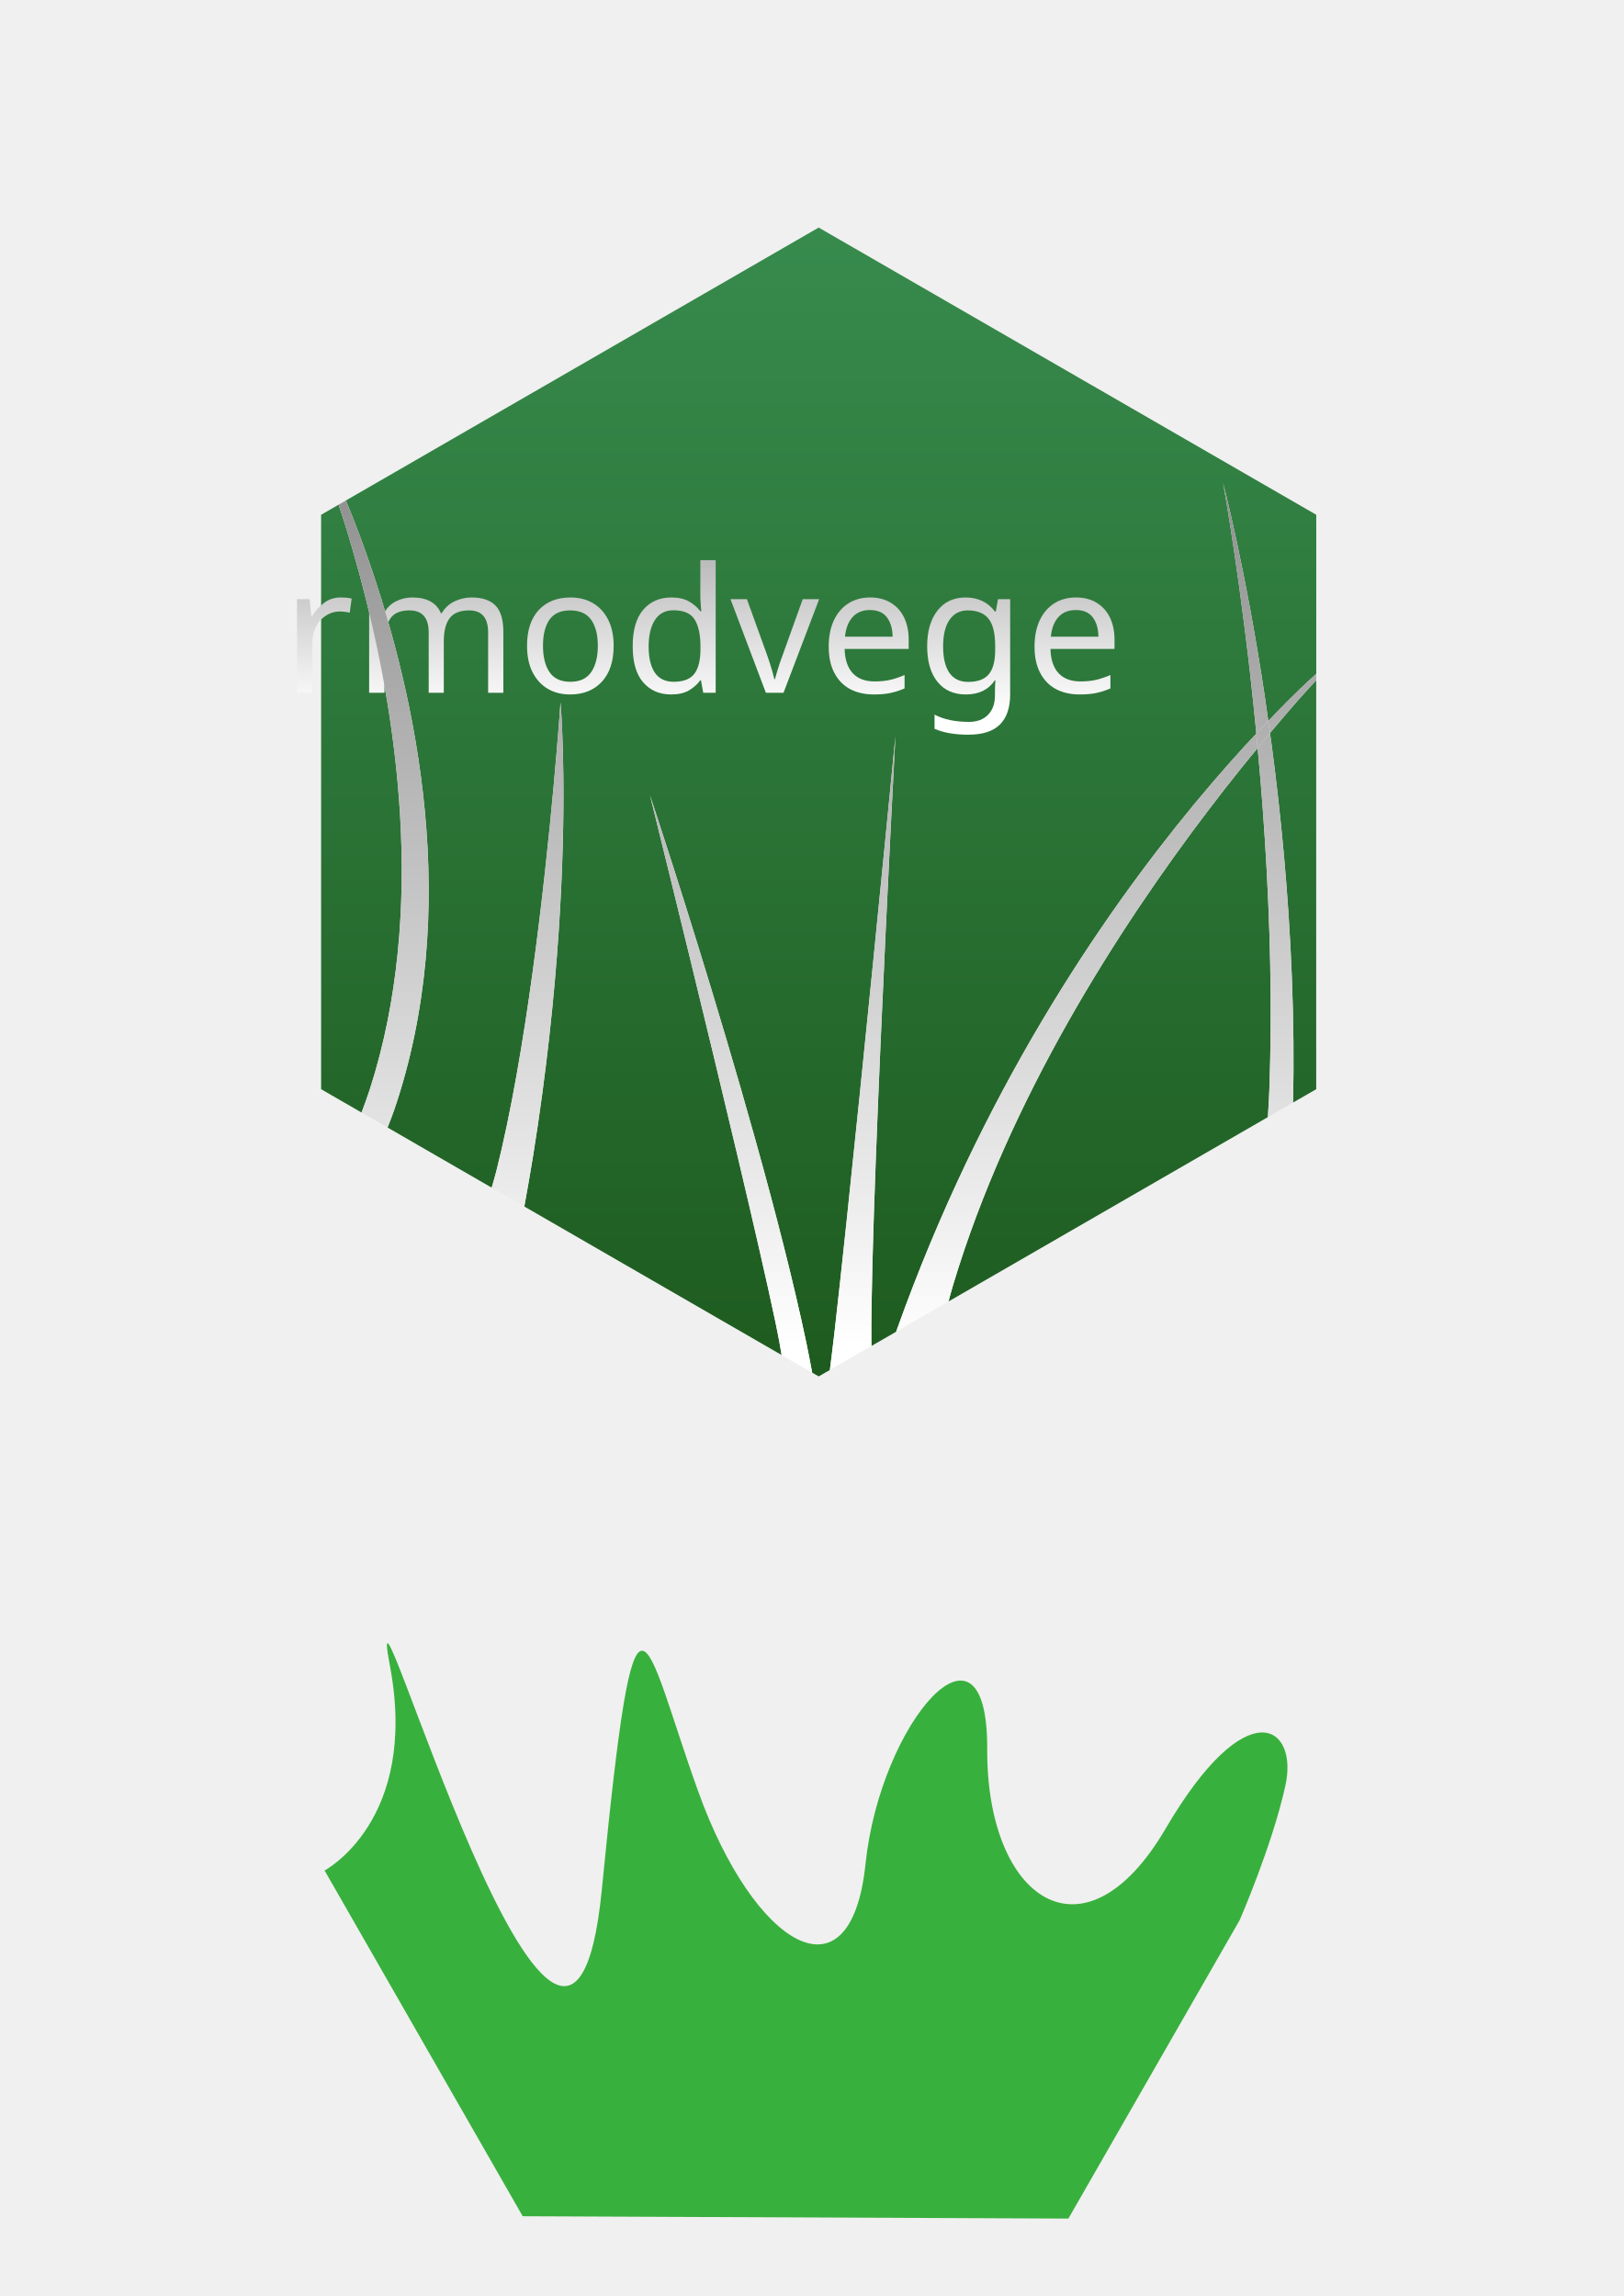
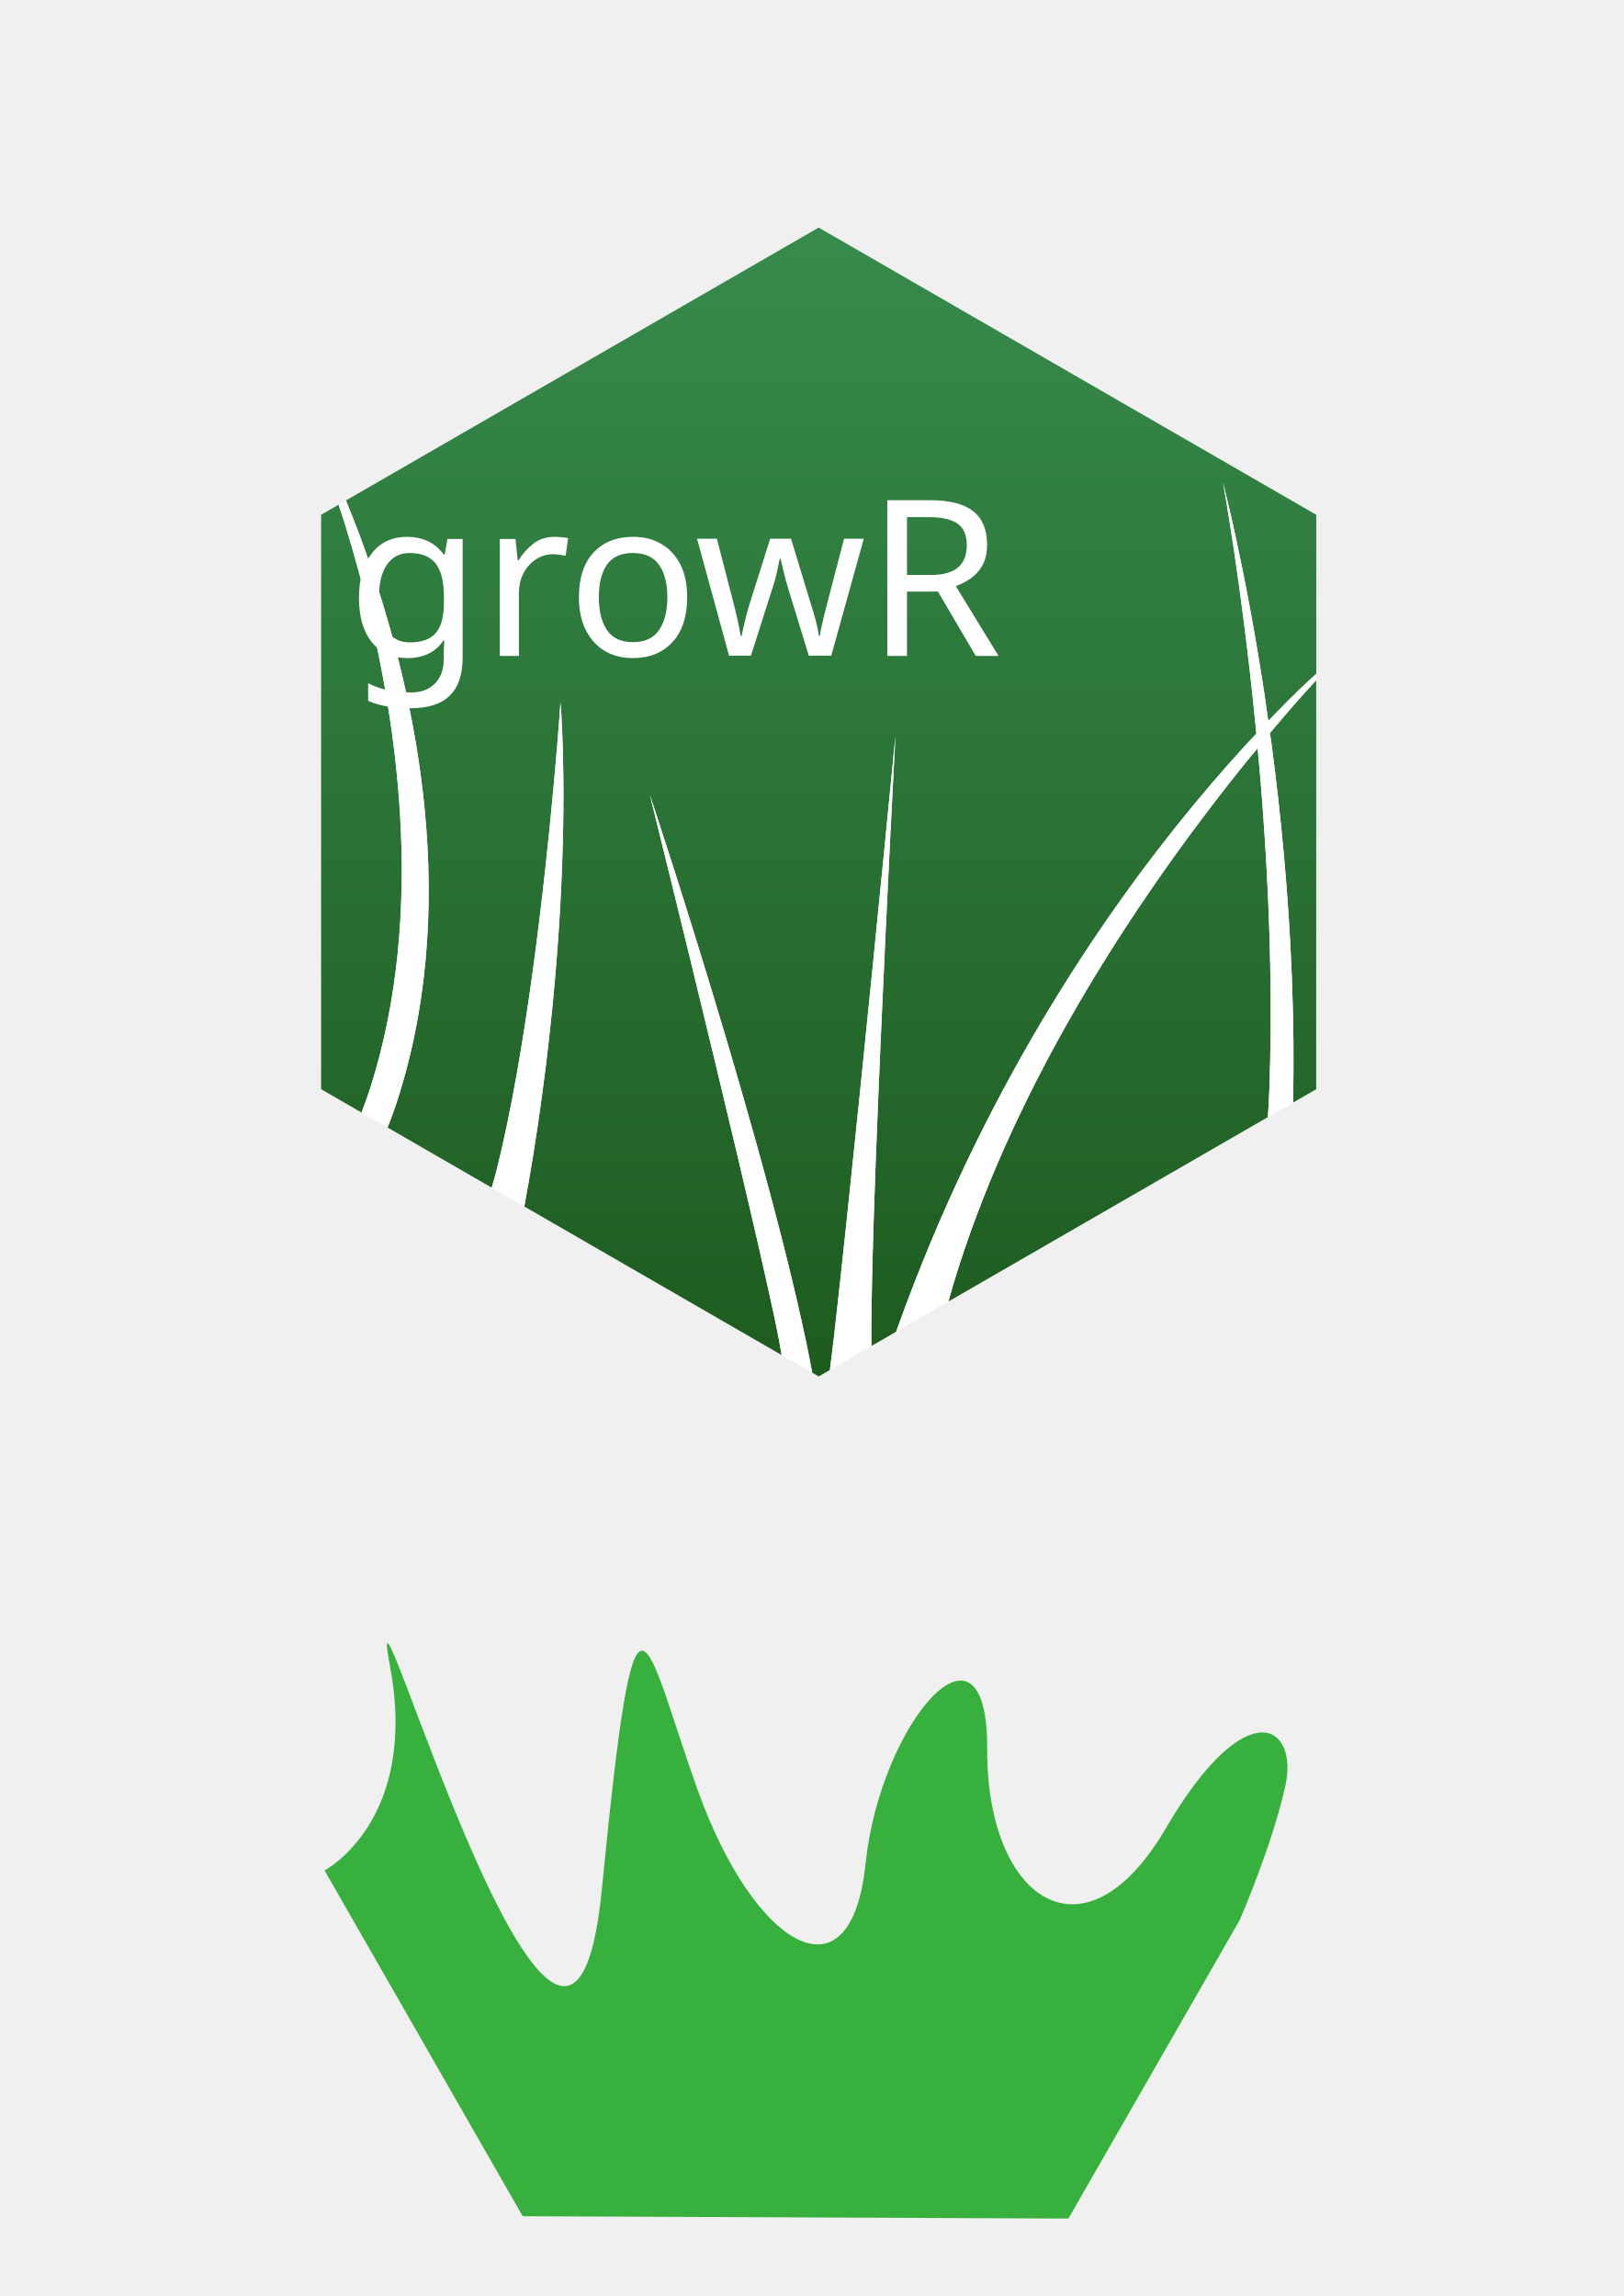
<svg xmlns="http://www.w3.org/2000/svg" xmlns:xlink="http://www.w3.org/1999/xlink" width="210mm" height="297mm" viewBox="0 0 210 297" version="1.1" id="svg1">
  <defs id="defs1">
    <linearGradient id="linearGradient97">
      <stop style="stop-color:#ffffff;stop-opacity:1;" offset="0" id="stop97" />
      <stop style="stop-color:#8d8d8d;stop-opacity:1;" offset="1" id="stop98" />
    </linearGradient>
    <linearGradient id="linearGradient87">
      <stop style="stop-color:#378b4d;stop-opacity:1;" offset="0" id="stop87" />
      <stop style="stop-color:#1e5b1f;stop-opacity:1;" offset="1" id="stop88" />
    </linearGradient>
    <linearGradient xlink:href="#linearGradient87" id="linearGradient88" x1="105.488" y1="29.155" x2="105.488" y2="177.039" gradientUnits="userSpaceOnUse" />
-     <linearGradient xlink:href="#linearGradient97" id="linearGradient99" gradientUnits="userSpaceOnUse" x1="105.259" y1="92.125" x2="105.259" y2="59.268" />
-     <linearGradient xlink:href="#linearGradient97" id="linearGradient100" gradientUnits="userSpaceOnUse" x1="105.259" y1="174.084" x2="105.259" y2="59.268" />
-     <linearGradient xlink:href="#linearGradient97" id="linearGradient101" gradientUnits="userSpaceOnUse" x1="105.259" y1="174.084" x2="105.259" y2="59.268" />
-     <linearGradient xlink:href="#linearGradient97" id="linearGradient102" gradientUnits="userSpaceOnUse" x1="105.259" y1="174.084" x2="105.259" y2="59.268" />
-     <linearGradient xlink:href="#linearGradient97" id="linearGradient103" gradientUnits="userSpaceOnUse" x1="105.259" y1="174.084" x2="105.259" y2="59.268" />
-     <linearGradient xlink:href="#linearGradient97" id="linearGradient104" gradientUnits="userSpaceOnUse" x1="105.259" y1="174.084" x2="105.259" y2="59.268" />
-     <linearGradient xlink:href="#linearGradient97" id="linearGradient105" gradientUnits="userSpaceOnUse" x1="105.259" y1="174.084" x2="105.259" y2="59.268" />
-     <linearGradient xlink:href="#linearGradient97" id="linearGradient106" gradientUnits="userSpaceOnUse" x1="105.259" y1="174.084" x2="105.259" y2="59.268" />
-     <linearGradient xlink:href="#linearGradient97" id="linearGradient107" gradientUnits="userSpaceOnUse" x1="105.259" y1="174.084" x2="105.259" y2="59.268" />
-     <linearGradient xlink:href="#linearGradient97" id="linearGradient108" gradientUnits="userSpaceOnUse" x1="105.259" y1="174.084" x2="105.259" y2="59.268" />
-     <linearGradient xlink:href="#linearGradient97" id="linearGradient109" gradientUnits="userSpaceOnUse" x1="105.259" y1="174.084" x2="105.259" y2="59.268" />
+     <linearGradient xlink:href="#linearGradient97" id="linearGradient99" gradientUnits="userSpaceOnUse" x1="105.259" y1="92.125" x2="105.259" y2="59.268" gradientTransform="translate(0,-4.7625)" />
  </defs>
  <g id="layer1">
    <g id="g87" style="fill:url(#linearGradient88);fill-opacity:1">
      <path d="m 46.763,143.914 c 0.375,-1.015 0.756,-2.029 1.085,-3.055 0.465,-1.448 0.885,-2.906 1.263,-4.371 0.378,-1.465 0.713,-2.938 1.01,-4.415 0.296,-1.478 0.553,-2.96 0.773,-4.445 0.22,-1.485 0.403,-2.972 0.551,-4.459 0.149,-1.487 0.263,-2.973 0.345,-4.457 0.083,-1.484 0.133,-2.965 0.155,-4.441 0.022,-1.476 0.014,-2.946 -0.02,-4.408 -0.034,-1.462 -0.094,-2.917 -0.179,-4.36 -0.084,-1.444 -0.193,-2.878 -0.322,-4.298 -0.13,-1.42 -0.28,-2.828 -0.45,-4.219 -0.17,-1.392 -0.358,-2.768 -0.562,-4.126 -0.204,-1.358 -0.425,-2.698 -0.659,-4.017 -0.468,-2.638 -0.99,-5.193 -1.546,-7.645 -0.555,-2.452 -1.144,-4.8 -1.745,-7.024 -0.601,-2.224 -1.215,-4.325 -1.82,-6.281 -0.291,-0.942 -0.566,-1.735 -0.852,-2.608 l -2.259,1.304 v 74.305 z" style="fill:url(#linearGradient88);stroke:#55a455;stroke-width:0;fill-opacity:1" id="path84" />
      <path d="m 163.98,144.503 c 0.056,-1.104 0.14,-2.199 0.181,-3.308 0.102,-2.745 0.159,-5.5 0.177,-8.249 0.018,-2.749 -0.004,-5.492 -0.058,-8.214 -0.055,-2.722 -0.142,-5.423 -0.257,-8.087 -0.115,-2.664 -0.258,-5.292 -0.422,-7.867 -0.164,-2.576 -0.349,-5.1 -0.55,-7.556 -0.125,-1.527 -0.265,-2.974 -0.4,-4.446 -0.703,0.855 -1.376,1.657 -2.117,2.581 -1.358,1.695 -2.774,3.505 -4.229,5.419 -1.455,1.914 -2.95,3.933 -4.466,6.048 -1.516,2.115 -3.052,4.326 -4.591,6.624 -1.539,2.298 -3.08,4.683 -4.606,7.145 -1.526,2.463 -3.035,5.003 -4.51,7.612 -1.475,2.609 -2.916,5.286 -4.304,8.024 -0.694,1.369 -1.375,2.753 -2.04,4.15 -0.665,1.397 -1.314,2.808 -1.946,4.232 -0.632,1.424 -1.246,2.86 -1.84,4.308 -0.594,1.448 -1.167,2.908 -1.718,4.378 -0.551,1.47 -1.08,2.95 -1.584,4.44 -0.504,1.49 -0.983,2.988 -1.436,4.495 -0.211,0.703 -0.395,1.414 -0.594,2.121 z" style="fill:url(#linearGradient88);stroke:#55a455;stroke-width:0;fill-opacity:1" id="path79" />
      <path d="m 170.231,87.99 c -0.813,0.896 -1.39,1.496 -2.39,2.638 -1.053,1.203 -2.201,2.537 -3.425,3.995 -0.052,0.062 -0.113,0.139 -0.166,0.202 0.07,0.508 0.143,0.975 0.212,1.491 0.297,2.243 0.584,4.567 0.852,6.961 0.268,2.394 0.518,4.859 0.745,7.384 0.227,2.525 0.43,5.112 0.603,7.749 0.173,2.637 0.315,5.325 0.421,8.055 0.106,2.729 0.176,5.5 0.203,8.302 0.025,2.592 0.004,5.217 -0.049,7.855 l 2.993,-1.728 z" style="fill:url(#linearGradient88);stroke:#55a455;stroke-width:0;fill-opacity:1" id="path77" />
      <path d="M 105.882,29.437 44.738,64.738 c 0.559,1.373 1.12,2.742 1.699,4.295 0.784,2.102 1.576,4.361 2.348,6.756 0.772,2.395 1.524,4.926 2.228,7.571 0.352,1.323 0.692,2.674 1.017,4.051 0.325,1.377 0.634,2.78 0.924,4.207 0.29,1.427 0.561,2.877 0.81,4.348 0.249,1.471 0.475,2.962 0.675,4.472 0.2,1.509 0.374,3.037 0.519,4.58 0.145,1.543 0.26,3.101 0.342,4.672 0.082,1.571 0.131,3.155 0.143,4.749 0.012,1.594 -0.011,3.197 -0.075,4.808 -0.064,1.611 -0.168,3.23 -0.316,4.853 -0.148,1.623 -0.339,3.251 -0.578,4.881 -0.238,1.63 -0.524,3.263 -0.86,4.895 -0.336,1.632 -0.723,3.263 -1.163,4.891 -0.441,1.628 -0.936,3.253 -1.488,4.872 -0.253,0.741 -0.561,1.475 -0.839,2.213 l 13.471,7.778 c 0.193,-0.703 0.398,-1.338 0.584,-2.074 0.48,-1.898 0.937,-3.902 1.373,-5.979 0.436,-2.078 0.849,-4.23 1.242,-6.426 0.392,-2.196 0.763,-4.435 1.113,-6.687 0.35,-2.253 0.679,-4.518 0.987,-6.766 0.616,-4.496 1.148,-8.92 1.601,-13.029 0.453,-4.108 0.826,-7.9 1.122,-11.131 0.592,-6.46 0.876,-10.673 0.876,-10.673 0,0 0.05,0.553 0.114,1.619 0.064,1.065 0.141,2.642 0.196,4.689 0.055,2.047 0.089,4.563 0.065,7.508 -0.024,2.945 -0.107,6.317 -0.283,10.076 -0.088,1.879 -0.2,3.855 -0.339,5.923 -0.139,2.067 -0.307,4.226 -0.507,6.471 -0.2,2.245 -0.432,4.576 -0.701,6.988 -0.269,2.412 -0.575,4.905 -0.922,7.473 -0.347,2.568 -0.736,5.212 -1.171,7.927 -0.34,2.122 -0.733,4.323 -1.131,6.529 l 33.278,19.213 c -0.181,-1.103 -0.391,-2.318 -0.818,-4.338 -0.543,-2.577 -1.262,-5.808 -2.095,-9.452 -1.667,-7.288 -3.79,-16.232 -5.881,-24.917 -4.182,-17.371 -8.232,-33.709 -8.232,-33.709 0,0 1.18,3.539 3,9.238 0.91,2.85 1.981,6.239 3.144,9.996 1.163,3.757 2.419,7.881 3.701,12.201 1.281,4.32 2.589,8.835 3.854,13.373 1.265,4.538 2.487,9.098 3.601,13.509 0.557,2.205 1.086,4.374 1.58,6.483 0.494,2.109 0.951,4.16 1.365,6.129 0.276,1.314 0.5,2.531 0.734,3.767 l 0.842,0.486 1.448,-0.836 c 0.199,-1.631 0.358,-2.792 0.596,-4.882 0.927,-8.166 2.112,-19.454 3.279,-30.875 2.334,-22.842 4.6,-46.216 4.6,-46.216 0,0 -0.262,4.925 -0.635,12.374 -0.372,7.449 -0.855,17.423 -1.295,27.52 -0.22,5.048 -0.43,10.128 -0.61,14.938 -0.18,4.81 -0.33,9.351 -0.431,13.322 -0.102,3.971 -0.155,7.373 -0.14,9.905 0.002,0.328 0.015,0.507 0.02,0.805 l 3.192,-1.843 c 0.051,-0.143 0.098,-0.291 0.149,-0.434 0.678,-1.895 1.373,-3.76 2.084,-5.595 0.711,-1.835 1.437,-3.64 2.177,-5.415 0.74,-1.775 1.493,-3.52 2.259,-5.235 0.765,-1.715 1.543,-3.4 2.33,-5.054 0.787,-1.655 1.585,-3.279 2.391,-4.874 0.806,-1.594 1.619,-3.159 2.44,-4.693 0.82,-1.534 1.647,-3.038 2.478,-4.511 0.831,-1.474 1.667,-2.917 2.506,-4.33 0.839,-1.413 1.68,-2.796 2.522,-4.149 1.685,-2.705 3.373,-5.29 5.05,-7.752 1.677,-2.462 3.344,-4.803 4.985,-7.022 1.641,-2.219 3.257,-4.316 4.832,-6.291 1.575,-1.975 3.111,-3.828 4.591,-5.558 1.481,-1.73 2.907,-3.338 4.263,-4.823 0.536,-0.586 1.006,-1.065 1.519,-1.613 -0.026,-0.273 -0.049,-0.568 -0.075,-0.839 -0.452,-4.613 -0.942,-8.895 -1.423,-12.724 -0.481,-3.829 -0.953,-7.204 -1.369,-10.002 -0.416,-2.798 -0.775,-5.02 -1.03,-6.542 -0.255,-1.522 -0.406,-2.345 -0.406,-2.345 0,0 0.178,0.675 0.484,1.947 0.306,1.272 0.741,3.14 1.255,5.526 0.513,2.386 1.105,5.291 1.726,8.635 0.621,3.344 1.27,7.128 1.899,11.273 0.166,1.096 0.324,2.282 0.487,3.427 0.251,-0.262 0.537,-0.579 0.782,-0.83 1.204,-1.239 2.324,-2.355 3.345,-3.348 0.878,-0.853 1.352,-1.251 2.075,-1.921 V 66.589 Z" style="fill:url(#linearGradient88);stroke:#55a455;stroke-width:0;fill-opacity:1" id="path75" />
    </g>
    <path style="fill:#38b03d;fill-opacity:1;stroke:#000000;stroke-width:0;stroke-dasharray:none;stroke-opacity:1" d="m 41.978,241.956 c 0,0 12.262,-6.449 8.439,-26.549 -3.823,-20.1 22.964,74.464 27.422,29 4.458,-45.464 5.268,-32.661 12.478,-12.635 7.21,20.026 19.714,27.702 21.627,9.313 1.913,-18.389 15.83,-34.23 15.736,-14.802 -0.093,19.428 12.54,28.239 23.061,10.28 10.52,-17.96 17.203,-13.373 15.511,-5.618 -1.693,7.755 -5.92,17.432 -5.92,17.432 l -22.153,38.608 -70.575,-0.303 z" id="path2" />
-     <text xml:space="preserve" style="font-style:normal;font-variant:normal;font-weight:normal;font-stretch:normal;font-size:22.578px;font-family:Quicksand;-inkscape-font-specification:Quicksand;letter-spacing:0px;fill:url(#linearGradient99);fill-opacity:1;stroke:#80c280;stroke-width:0;stroke-dasharray:none;stroke-opacity:1" x="105.575" y="89.613" id="text1">
-       <tspan id="tspan1" style="font-style:normal;font-variant:normal;font-weight:normal;font-stretch:normal;font-size:22.578px;font-family:Quicksand;-inkscape-font-specification:Quicksand;text-align:center;letter-spacing:0px;text-anchor:middle;fill:url(#linearGradient99);fill-opacity:1;stroke-width:0;stroke-dasharray:none" x="105.575" y="89.613">rmodvege</tspan>
+     <text xml:space="preserve" style="font-style:normal;font-variant:normal;font-weight:normal;font-stretch:normal;font-size:28.222px;font-family:Quicksand;-inkscape-font-specification:Quicksand;letter-spacing:0px;fill:#ffffff;fill-opacity:1;stroke:#80c280;stroke-width:0;stroke-dasharray:none;stroke-opacity:1" x="105.575" y="84.85" id="text1">
+       <tspan id="tspan1" style="font-style:normal;font-variant:normal;font-weight:normal;font-stretch:normal;font-size:28.222px;font-family:Quicksand;-inkscape-font-specification:Quicksand;text-align:center;letter-spacing:0px;text-anchor:middle;fill:#ffffff;fill-opacity:1;stroke-width:0;stroke-dasharray:none" x="105.575" y="84.85">growR</tspan>
    </text>
-     <g id="g88" style="fill:url(#linearGradient109);fill-opacity:1">
-       <path d="m 162.483,94.909 c 0.058,0.607 0.111,1.25 0.168,1.868 0.532,-0.646 1.093,-1.346 1.6,-1.951 -0.073,-0.531 -0.148,-1.038 -0.222,-1.559 -0.497,0.518 -1.024,1.085 -1.547,1.643 z" style="fill:url(#linearGradient100);fill-opacity:1;stroke:#55a455;stroke-width:0" id="path87" />
-       <path d="m 162.483,94.909 c 0.522,-0.558 1.049,-1.125 1.547,-1.643 -0.162,-1.145 -0.321,-2.331 -0.487,-3.427 -0.628,-4.145 -1.278,-7.929 -1.899,-11.273 -0.621,-3.344 -1.213,-6.249 -1.726,-8.635 -0.513,-2.386 -0.948,-4.254 -1.255,-5.526 -0.306,-1.272 -0.484,-1.947 -0.484,-1.947 0,0 0.151,0.822 0.406,2.345 0.255,1.522 0.614,3.744 1.03,6.542 0.416,2.798 0.888,6.173 1.369,10.002 0.481,3.829 0.971,8.111 1.423,12.724 0.026,0.27 0.049,0.566 0.075,0.839 z" style="fill:url(#linearGradient101);fill-opacity:1;stroke:#000000;stroke-width:0" id="path86" />
-       <path d="m 46.763,143.914 3.359,1.939 c 0.277,-0.738 0.586,-1.472 0.839,-2.213 0.552,-1.619 1.048,-3.244 1.488,-4.872 0.441,-1.628 0.827,-3.259 1.163,-4.891 0.336,-1.632 0.621,-3.265 0.86,-4.895 0.238,-1.63 0.43,-3.258 0.578,-4.881 0.148,-1.623 0.252,-3.242 0.316,-4.853 0.064,-1.611 0.088,-3.215 0.075,-4.808 -0.012,-1.594 -0.061,-3.178 -0.143,-4.749 -0.082,-1.571 -0.197,-3.129 -0.342,-4.672 -0.145,-1.543 -0.319,-3.07 -0.519,-4.58 C 54.238,98.929 54.012,97.437 53.763,95.967 53.514,94.496 53.243,93.046 52.953,91.619 52.663,90.193 52.354,88.79 52.029,87.412 51.705,86.035 51.364,84.683 51.012,83.361 50.308,80.715 49.556,78.185 48.784,75.79 c -0.772,-2.395 -1.564,-4.654 -2.348,-6.756 -0.579,-1.553 -1.14,-2.922 -1.699,-4.295 l -0.947,0.547 c 0.285,0.873 0.56,1.666 0.852,2.608 0.605,1.956 1.219,4.057 1.82,6.281 0.601,2.224 1.19,4.573 1.745,7.024 0.555,2.452 1.077,5.007 1.546,7.645 0.234,1.319 0.455,2.659 0.659,4.017 0.204,1.358 0.393,2.734 0.562,4.126 0.17,1.392 0.32,2.799 0.45,4.219 0.13,1.42 0.238,2.854 0.322,4.298 0.084,1.444 0.145,2.898 0.179,4.36 0.034,1.462 0.041,2.932 0.02,4.408 -0.022,1.476 -0.072,2.957 -0.155,4.441 -0.083,1.484 -0.197,2.97 -0.345,4.457 -0.149,1.487 -0.332,2.974 -0.551,4.459 -0.22,1.485 -0.477,2.967 -0.773,4.445 -0.296,1.478 -0.632,2.95 -1.01,4.415 -0.378,1.465 -0.798,2.923 -1.263,4.371 -0.329,1.026 -0.71,2.04 -1.085,3.055 z" style="fill:url(#linearGradient102);fill-opacity:1;stroke:#000000;stroke-width:0" id="path85" />
-       <path d="m 67.811,156.066 c 0.398,-2.206 0.791,-4.406 1.131,-6.529 0.435,-2.714 0.824,-5.358 1.171,-7.927 0.347,-2.568 0.653,-5.061 0.922,-7.473 0.269,-2.412 0.501,-4.743 0.701,-6.988 0.2,-2.245 0.367,-4.404 0.507,-6.471 0.139,-2.067 0.251,-4.043 0.339,-5.923 0.176,-3.759 0.259,-7.131 0.283,-10.076 0.024,-2.945 -0.009,-5.461 -0.065,-7.508 -0.055,-2.047 -0.133,-3.623 -0.196,-4.689 -0.064,-1.065 -0.114,-1.619 -0.114,-1.619 0,0 -0.284,4.213 -0.876,10.673 -0.296,3.23 -0.669,7.022 -1.122,11.131 -0.453,4.108 -0.986,8.533 -1.601,13.029 -0.308,2.248 -0.637,4.513 -0.987,6.766 -0.35,2.253 -0.721,4.492 -1.113,6.687 -0.392,2.196 -0.806,4.348 -1.242,6.426 -0.436,2.078 -0.893,4.081 -1.373,5.979 -0.186,0.736 -0.391,1.372 -0.584,2.074 z" style="fill:url(#linearGradient103);fill-opacity:1;stroke:#000000;stroke-width:0" id="path83" />
-       <path d="m 105.04,177.56 c -0.234,-1.236 -0.458,-2.453 -0.734,-3.767 -0.414,-1.97 -0.871,-4.02 -1.365,-6.129 -0.494,-2.109 -1.023,-4.277 -1.58,-6.483 -1.113,-4.411 -2.336,-8.971 -3.601,-13.509 -1.265,-4.538 -2.572,-9.053 -3.854,-13.373 -1.281,-4.32 -2.537,-8.444 -3.701,-12.201 -1.163,-3.757 -2.234,-7.147 -3.144,-9.996 -1.821,-5.699 -3,-9.238 -3,-9.238 0,0 4.05,16.338 8.232,33.709 2.091,8.685 4.215,17.629 5.881,24.917 0.833,3.644 1.552,6.874 2.095,9.452 0.426,2.021 0.637,3.236 0.818,4.338 z" style="fill:url(#linearGradient104);fill-opacity:1;stroke:#000000;stroke-width:0" id="path82" />
-       <path d="m 112.714,174.102 c -0.004,-0.298 -0.018,-0.477 -0.02,-0.805 -0.015,-2.532 0.038,-5.934 0.14,-9.905 0.102,-3.971 0.252,-8.512 0.431,-13.322 0.18,-4.81 0.39,-9.889 0.61,-14.938 0.44,-10.097 0.923,-20.071 1.295,-27.52 0.372,-7.449 0.635,-12.374 0.635,-12.374 0,0 -2.265,23.374 -4.6,46.216 -1.167,11.421 -2.352,22.709 -3.279,30.875 -0.237,2.091 -0.397,3.251 -0.596,4.882 z" style="fill:url(#linearGradient105);fill-opacity:1;stroke:#000000;stroke-width:0" id="path81" />
-       <path d="m 122.671,168.353 c 0.199,-0.707 0.383,-1.417 0.594,-2.121 0.452,-1.507 0.932,-3.006 1.436,-4.495 0.504,-1.49 1.033,-2.97 1.584,-4.44 0.551,-1.47 1.124,-2.93 1.718,-4.378 0.594,-1.448 1.208,-2.884 1.84,-4.308 0.632,-1.424 1.281,-2.835 1.946,-4.232 0.665,-1.397 1.346,-2.781 2.04,-4.15 1.388,-2.737 2.829,-5.415 4.304,-8.024 1.475,-2.609 2.984,-5.149 4.51,-7.612 1.526,-2.463 3.067,-4.847 4.606,-7.145 1.539,-2.298 3.076,-4.509 4.591,-6.624 1.516,-2.115 3.011,-4.134 4.466,-6.048 1.455,-1.914 2.871,-3.724 4.229,-5.419 0.74,-0.924 1.414,-1.726 2.117,-2.581 -0.057,-0.618 -0.11,-1.26 -0.168,-1.868 -0.513,0.548 -0.984,1.027 -1.519,1.613 -1.357,1.485 -2.783,3.093 -4.263,4.823 -1.481,1.73 -3.016,3.583 -4.591,5.558 -1.575,1.975 -3.191,4.072 -4.832,6.291 -1.641,2.219 -3.307,4.56 -4.985,7.022 -1.677,2.462 -3.366,5.047 -5.05,7.752 -0.842,1.353 -1.684,2.735 -2.522,4.149 -0.839,1.413 -1.675,2.857 -2.506,4.33 -0.831,1.474 -1.658,2.977 -2.478,4.511 -0.82,1.534 -1.634,3.098 -2.44,4.693 -0.806,1.594 -1.604,3.219 -2.391,4.874 -0.787,1.655 -1.565,3.34 -2.33,5.054 -0.765,1.715 -1.519,3.46 -2.259,5.235 -0.74,1.775 -1.466,3.58 -2.177,5.415 -0.711,1.835 -1.406,3.7 -2.084,5.595 -0.051,0.142 -0.098,0.291 -0.149,0.434 z" style="fill:url(#linearGradient106);fill-opacity:1;stroke:#000000;stroke-width:0" id="path80" />
-       <path d="m 167.238,142.622 c 0.053,-2.638 0.074,-5.262 0.049,-7.855 -0.027,-2.802 -0.097,-5.572 -0.203,-8.302 -0.106,-2.729 -0.249,-5.418 -0.421,-8.055 -0.173,-2.637 -0.376,-5.223 -0.603,-7.749 -0.227,-2.525 -0.477,-4.99 -0.745,-7.384 -0.268,-2.394 -0.555,-4.718 -0.852,-6.961 -0.069,-0.516 -0.142,-0.984 -0.212,-1.491 -0.507,0.605 -1.069,1.305 -1.6,1.951 0.135,1.471 0.275,2.919 0.4,4.446 0.201,2.456 0.386,4.98 0.55,7.556 0.164,2.576 0.306,5.203 0.422,7.867 0.115,2.664 0.203,5.365 0.257,8.087 0.055,2.722 0.076,5.465 0.058,8.214 -0.018,2.749 -0.075,5.503 -0.177,8.249 -0.041,1.109 -0.124,2.203 -0.181,3.308 z" style="fill:url(#linearGradient107);fill-opacity:1;stroke:#000000;stroke-width:0" id="path78" />
-       <path d="m 170.231,87.167 c -0.723,0.67 -1.197,1.068 -2.075,1.921 -1.021,0.993 -2.141,2.108 -3.345,3.348 -0.245,0.252 -0.53,0.568 -0.782,0.83 0.074,0.521 0.149,1.028 0.222,1.559 0.052,-0.063 0.114,-0.14 0.166,-0.202 1.224,-1.458 2.372,-2.793 3.425,-3.995 1,-1.142 1.576,-1.742 2.39,-2.638 z" style="fill:url(#linearGradient108);fill-opacity:1;stroke:#000000;stroke-width:0" id="path76" />
+     <g id="g88" style="fill:#ffffff;fill-opacity:1">
+       <path d="m 162.483,94.909 c 0.058,0.607 0.111,1.25 0.168,1.868 0.532,-0.646 1.093,-1.346 1.6,-1.951 -0.073,-0.531 -0.148,-1.038 -0.222,-1.559 -0.497,0.518 -1.024,1.085 -1.547,1.643 z" style="fill:#ffffff;fill-opacity:1;stroke:#55a455;stroke-width:0" id="path87" />
+       <path d="m 162.483,94.909 c 0.522,-0.558 1.049,-1.125 1.547,-1.643 -0.162,-1.145 -0.321,-2.331 -0.487,-3.427 -0.628,-4.145 -1.278,-7.929 -1.899,-11.273 -0.621,-3.344 -1.213,-6.249 -1.726,-8.635 -0.513,-2.386 -0.948,-4.254 -1.255,-5.526 -0.306,-1.272 -0.484,-1.947 -0.484,-1.947 0,0 0.151,0.822 0.406,2.345 0.255,1.522 0.614,3.744 1.03,6.542 0.416,2.798 0.888,6.173 1.369,10.002 0.481,3.829 0.971,8.111 1.423,12.724 0.026,0.27 0.049,0.566 0.075,0.839 z" style="fill:#ffffff;fill-opacity:1;stroke:#000000;stroke-width:0" id="path86" />
+       <path d="m 46.763,143.914 3.359,1.939 c 0.277,-0.738 0.586,-1.472 0.839,-2.213 0.552,-1.619 1.048,-3.244 1.488,-4.872 0.441,-1.628 0.827,-3.259 1.163,-4.891 0.336,-1.632 0.621,-3.265 0.86,-4.895 0.238,-1.63 0.43,-3.258 0.578,-4.881 0.148,-1.623 0.252,-3.242 0.316,-4.853 0.064,-1.611 0.088,-3.215 0.075,-4.808 -0.012,-1.594 -0.061,-3.178 -0.143,-4.749 -0.082,-1.571 -0.197,-3.129 -0.342,-4.672 -0.145,-1.543 -0.319,-3.07 -0.519,-4.58 C 54.238,98.929 54.012,97.437 53.763,95.967 53.514,94.496 53.243,93.046 52.953,91.619 52.663,90.193 52.354,88.79 52.029,87.412 51.705,86.035 51.364,84.683 51.012,83.361 50.308,80.715 49.556,78.185 48.784,75.79 c -0.772,-2.395 -1.564,-4.654 -2.348,-6.756 -0.579,-1.553 -1.14,-2.922 -1.699,-4.295 l -0.947,0.547 c 0.285,0.873 0.56,1.666 0.852,2.608 0.605,1.956 1.219,4.057 1.82,6.281 0.601,2.224 1.19,4.573 1.745,7.024 0.555,2.452 1.077,5.007 1.546,7.645 0.234,1.319 0.455,2.659 0.659,4.017 0.204,1.358 0.393,2.734 0.562,4.126 0.17,1.392 0.32,2.799 0.45,4.219 0.13,1.42 0.238,2.854 0.322,4.298 0.084,1.444 0.145,2.898 0.179,4.36 0.034,1.462 0.041,2.932 0.02,4.408 -0.022,1.476 -0.072,2.957 -0.155,4.441 -0.083,1.484 -0.197,2.97 -0.345,4.457 -0.149,1.487 -0.332,2.974 -0.551,4.459 -0.22,1.485 -0.477,2.967 -0.773,4.445 -0.296,1.478 -0.632,2.95 -1.01,4.415 -0.378,1.465 -0.798,2.923 -1.263,4.371 -0.329,1.026 -0.71,2.04 -1.085,3.055 z" style="fill:#ffffff;fill-opacity:1;stroke:#000000;stroke-width:0" id="path85" />
+       <path d="m 67.811,156.066 c 0.398,-2.206 0.791,-4.406 1.131,-6.529 0.435,-2.714 0.824,-5.358 1.171,-7.927 0.347,-2.568 0.653,-5.061 0.922,-7.473 0.269,-2.412 0.501,-4.743 0.701,-6.988 0.2,-2.245 0.367,-4.404 0.507,-6.471 0.139,-2.067 0.251,-4.043 0.339,-5.923 0.176,-3.759 0.259,-7.131 0.283,-10.076 0.024,-2.945 -0.009,-5.461 -0.065,-7.508 -0.055,-2.047 -0.133,-3.623 -0.196,-4.689 -0.064,-1.065 -0.114,-1.619 -0.114,-1.619 0,0 -0.284,4.213 -0.876,10.673 -0.296,3.23 -0.669,7.022 -1.122,11.131 -0.453,4.108 -0.986,8.533 -1.601,13.029 -0.308,2.248 -0.637,4.513 -0.987,6.766 -0.35,2.253 -0.721,4.492 -1.113,6.687 -0.392,2.196 -0.806,4.348 -1.242,6.426 -0.436,2.078 -0.893,4.081 -1.373,5.979 -0.186,0.736 -0.391,1.372 -0.584,2.074 z" style="fill:#ffffff;fill-opacity:1;stroke:#000000;stroke-width:0" id="path83" />
+       <path d="m 105.04,177.56 c -0.234,-1.236 -0.458,-2.453 -0.734,-3.767 -0.414,-1.97 -0.871,-4.02 -1.365,-6.129 -0.494,-2.109 -1.023,-4.277 -1.58,-6.483 -1.113,-4.411 -2.336,-8.971 -3.601,-13.509 -1.265,-4.538 -2.572,-9.053 -3.854,-13.373 -1.281,-4.32 -2.537,-8.444 -3.701,-12.201 -1.163,-3.757 -2.234,-7.147 -3.144,-9.996 -1.821,-5.699 -3,-9.238 -3,-9.238 0,0 4.05,16.338 8.232,33.709 2.091,8.685 4.215,17.629 5.881,24.917 0.833,3.644 1.552,6.874 2.095,9.452 0.426,2.021 0.637,3.236 0.818,4.338 z" style="fill:#ffffff;fill-opacity:1;stroke:#000000;stroke-width:0" id="path82" />
+       <path d="m 112.714,174.102 c -0.004,-0.298 -0.018,-0.477 -0.02,-0.805 -0.015,-2.532 0.038,-5.934 0.14,-9.905 0.102,-3.971 0.252,-8.512 0.431,-13.322 0.18,-4.81 0.39,-9.889 0.61,-14.938 0.44,-10.097 0.923,-20.071 1.295,-27.52 0.372,-7.449 0.635,-12.374 0.635,-12.374 0,0 -2.265,23.374 -4.6,46.216 -1.167,11.421 -2.352,22.709 -3.279,30.875 -0.237,2.091 -0.397,3.251 -0.596,4.882 z" style="fill:#ffffff;fill-opacity:1;stroke:#000000;stroke-width:0" id="path81" />
+       <path d="m 122.671,168.353 c 0.199,-0.707 0.383,-1.417 0.594,-2.121 0.452,-1.507 0.932,-3.006 1.436,-4.495 0.504,-1.49 1.033,-2.97 1.584,-4.44 0.551,-1.47 1.124,-2.93 1.718,-4.378 0.594,-1.448 1.208,-2.884 1.84,-4.308 0.632,-1.424 1.281,-2.835 1.946,-4.232 0.665,-1.397 1.346,-2.781 2.04,-4.15 1.388,-2.737 2.829,-5.415 4.304,-8.024 1.475,-2.609 2.984,-5.149 4.51,-7.612 1.526,-2.463 3.067,-4.847 4.606,-7.145 1.539,-2.298 3.076,-4.509 4.591,-6.624 1.516,-2.115 3.011,-4.134 4.466,-6.048 1.455,-1.914 2.871,-3.724 4.229,-5.419 0.74,-0.924 1.414,-1.726 2.117,-2.581 -0.057,-0.618 -0.11,-1.26 -0.168,-1.868 -0.513,0.548 -0.984,1.027 -1.519,1.613 -1.357,1.485 -2.783,3.093 -4.263,4.823 -1.481,1.73 -3.016,3.583 -4.591,5.558 -1.575,1.975 -3.191,4.072 -4.832,6.291 -1.641,2.219 -3.307,4.56 -4.985,7.022 -1.677,2.462 -3.366,5.047 -5.05,7.752 -0.842,1.353 -1.684,2.735 -2.522,4.149 -0.839,1.413 -1.675,2.857 -2.506,4.33 -0.831,1.474 -1.658,2.977 -2.478,4.511 -0.82,1.534 -1.634,3.098 -2.44,4.693 -0.806,1.594 -1.604,3.219 -2.391,4.874 -0.787,1.655 -1.565,3.34 -2.33,5.054 -0.765,1.715 -1.519,3.46 -2.259,5.235 -0.74,1.775 -1.466,3.58 -2.177,5.415 -0.711,1.835 -1.406,3.7 -2.084,5.595 -0.051,0.142 -0.098,0.291 -0.149,0.434 z" style="fill:#ffffff;fill-opacity:1;stroke:#000000;stroke-width:0" id="path80" />
+       <path d="m 167.238,142.622 c 0.053,-2.638 0.074,-5.262 0.049,-7.855 -0.027,-2.802 -0.097,-5.572 -0.203,-8.302 -0.106,-2.729 -0.249,-5.418 -0.421,-8.055 -0.173,-2.637 -0.376,-5.223 -0.603,-7.749 -0.227,-2.525 -0.477,-4.99 -0.745,-7.384 -0.268,-2.394 -0.555,-4.718 -0.852,-6.961 -0.069,-0.516 -0.142,-0.984 -0.212,-1.491 -0.507,0.605 -1.069,1.305 -1.6,1.951 0.135,1.471 0.275,2.919 0.4,4.446 0.201,2.456 0.386,4.98 0.55,7.556 0.164,2.576 0.306,5.203 0.422,7.867 0.115,2.664 0.203,5.365 0.257,8.087 0.055,2.722 0.076,5.465 0.058,8.214 -0.018,2.749 -0.075,5.503 -0.177,8.249 -0.041,1.109 -0.124,2.203 -0.181,3.308 z" style="fill:#ffffff;fill-opacity:1;stroke:#000000;stroke-width:0" id="path78" />
+       <path d="m 170.231,87.167 c -0.723,0.67 -1.197,1.068 -2.075,1.921 -1.021,0.993 -2.141,2.108 -3.345,3.348 -0.245,0.252 -0.53,0.568 -0.782,0.83 0.074,0.521 0.149,1.028 0.222,1.559 0.052,-0.063 0.114,-0.14 0.166,-0.202 1.224,-1.458 2.372,-2.793 3.425,-3.995 1,-1.142 1.576,-1.742 2.39,-2.638 z" style="fill:#ffffff;fill-opacity:1;stroke:#000000;stroke-width:0" id="path76" />
    </g>
  </g>
</svg>
